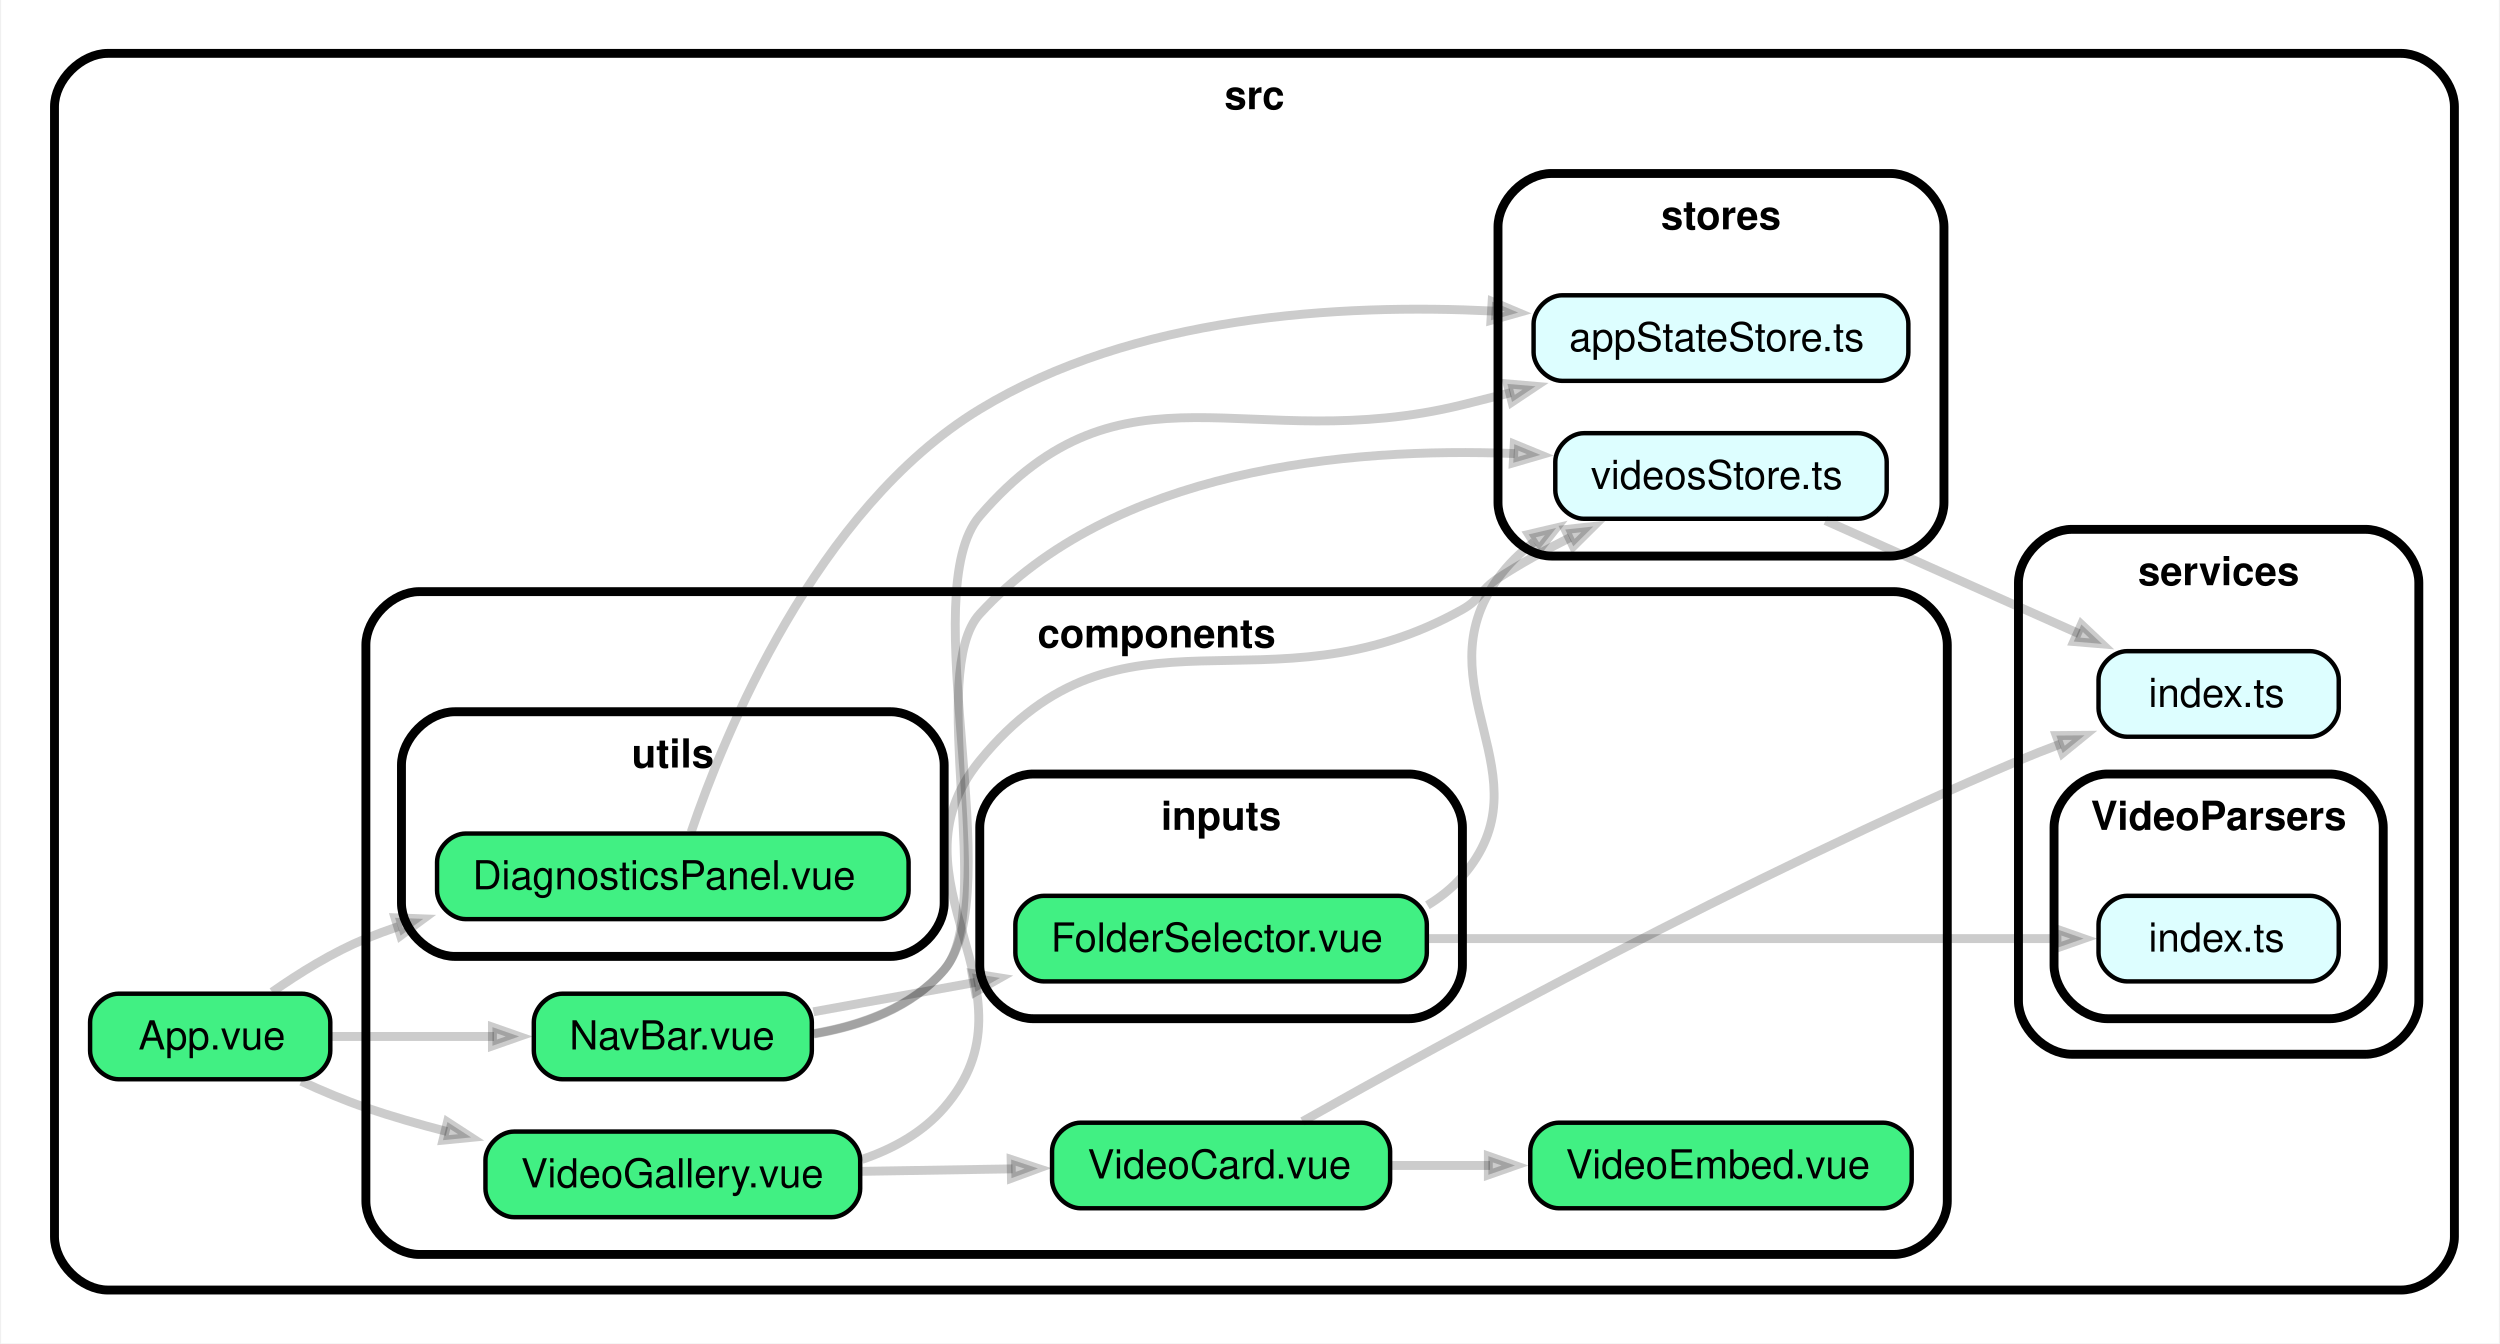
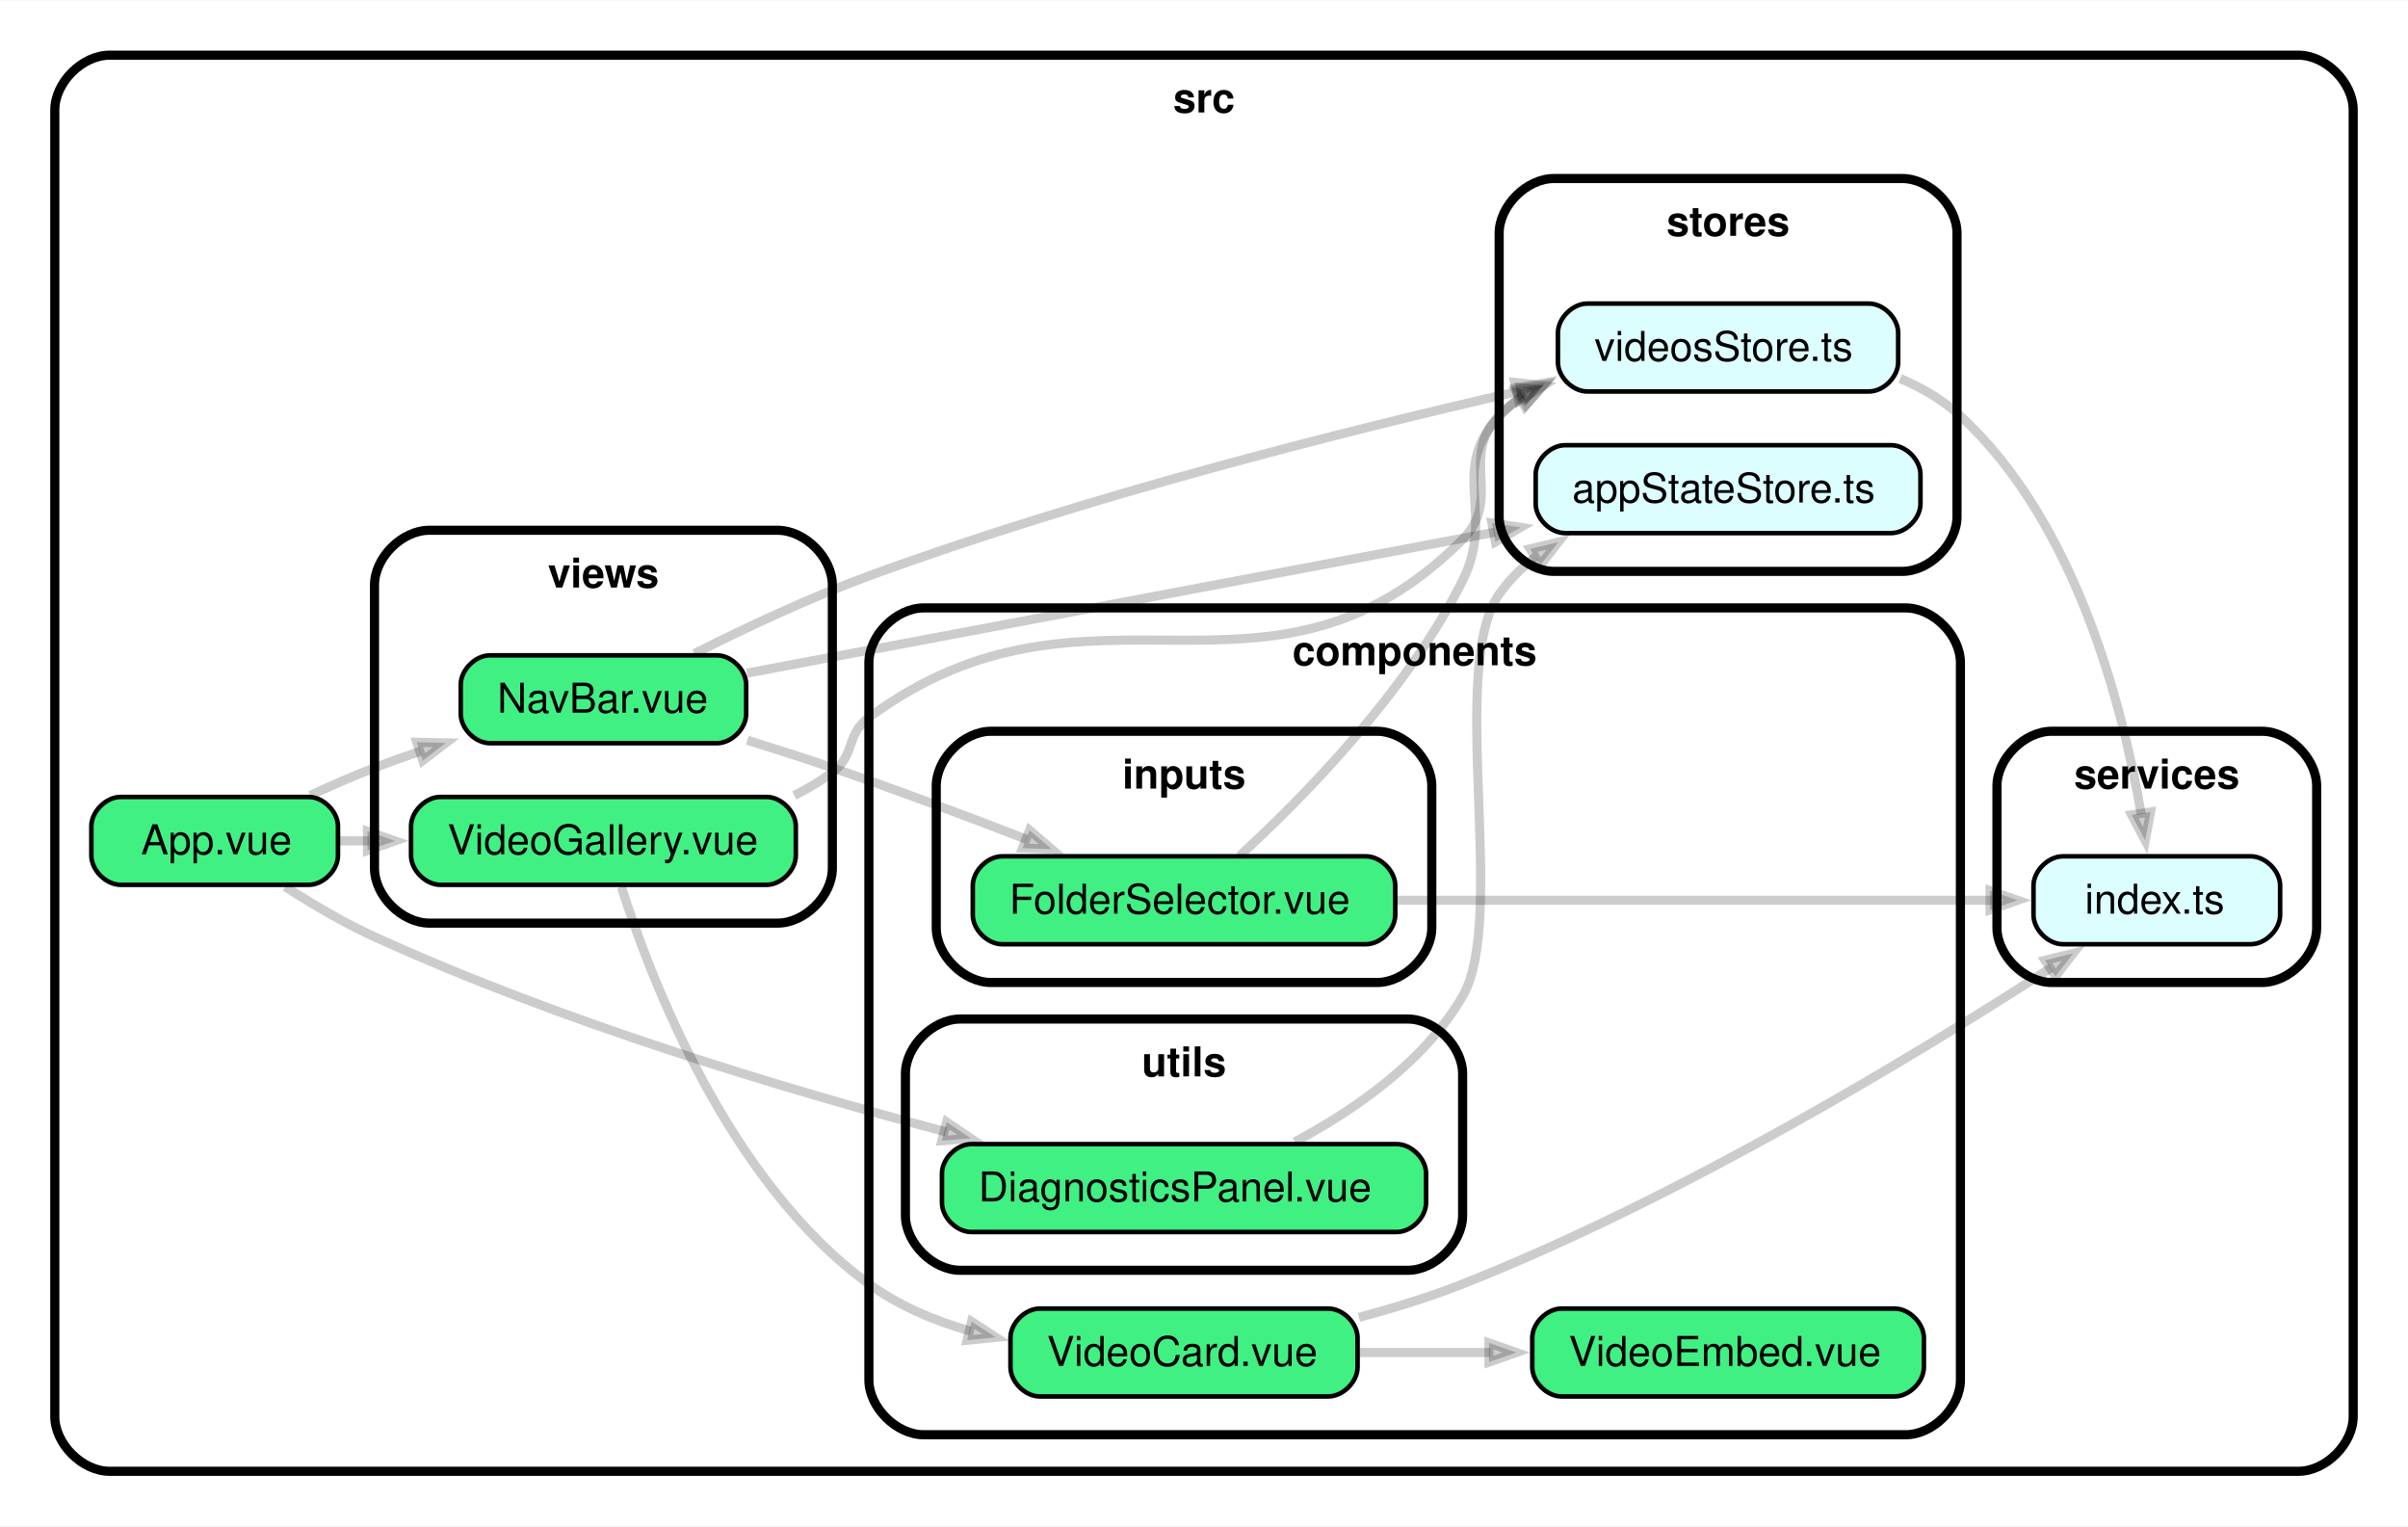
- <svg xmlns="http://www.w3.org/2000/svg" xmlns:xlink="http://www.w3.org/1999/xlink" width="562pt" height="302pt" viewBox="0.00 0.00 561.50 302.00">
-   <g id="graph0" class="graph" transform="scale(1 1) rotate(0) translate(4 298)">
-     <polygon fill="white" stroke="none" points="-4,4 -4,-298 557.5,-298 557.5,4 -4,4" />
+ <svg xmlns="http://www.w3.org/2000/svg" xmlns:xlink="http://www.w3.org/1999/xlink" width="527pt" height="334pt" viewBox="0.00 0.00 527.25 334.00">
+   <g id="graph0" class="graph" transform="scale(1 1) rotate(0) translate(4 330)">
+     <polygon fill="white" stroke="none" points="-4,4 -4,-330 523.25,-330 523.25,4 -4,4" />
    <g id="clust1" class="cluster">
-       <path fill="#ffffff" stroke="black" stroke-width="2" d="M20,-8C20,-8 535.5,-8 535.5,-8 541.5,-8 547.5,-14 547.5,-20 547.5,-20 547.5,-274 547.5,-274 547.5,-280 541.5,-286 535.5,-286 535.5,-286 20,-286 20,-286 14,-286 8,-280 8,-274 8,-274 8,-20 8,-20 8,-14 14,-8 20,-8" />
-       <text text-anchor="middle" x="277.75" y="-273.45" font-family="Helvetica,sans-Serif" font-weight="bold" font-size="9.00">src</text>
+       <path fill="#ffffff" stroke="black" stroke-width="2" d="M20,-8C20,-8 499.25,-8 499.25,-8 505.25,-8 511.25,-14 511.25,-20 511.25,-20 511.25,-306 511.25,-306 511.25,-312 505.25,-318 499.25,-318 499.25,-318 20,-318 20,-318 14,-318 8,-312 8,-306 8,-306 8,-20 8,-20 8,-14 14,-8 20,-8" />
+       <text text-anchor="middle" x="259.62" y="-305.45" font-family="Helvetica,sans-Serif" font-weight="bold" font-size="9.00">src</text>
    </g>
    <g id="clust2" class="cluster">
-       <path fill="#ffffff" stroke="black" stroke-width="2" d="M90,-16C90,-16 421.5,-16 421.5,-16 427.5,-16 433.5,-22 433.5,-28 433.5,-28 433.5,-153 433.5,-153 433.5,-159 427.5,-165 421.5,-165 421.5,-165 90,-165 90,-165 84,-165 78,-159 78,-153 78,-153 78,-28 78,-28 78,-22 84,-16 90,-16" />
-       <text text-anchor="middle" x="255.75" y="-152.45" font-family="Helvetica,sans-Serif" font-weight="bold" font-size="9.00">components</text>
+       <path fill="#ffffff" stroke="black" stroke-width="2" d="M198.25,-16C198.25,-16 413.25,-16 413.25,-16 419.25,-16 425.25,-22 425.25,-28 425.25,-28 425.25,-185 425.25,-185 425.25,-191 419.25,-197 413.25,-197 413.25,-197 198.25,-197 198.25,-197 192.25,-197 186.25,-191 186.25,-185 186.25,-185 186.25,-28 186.25,-28 186.25,-22 192.25,-16 198.25,-16" />
+       <text text-anchor="middle" x="305.75" y="-184.45" font-family="Helvetica,sans-Serif" font-weight="bold" font-size="9.00">components</text>
+     </g>
+     <g id="clust3" class="cluster">
+       <path fill="#ffffff" stroke="black" stroke-width="2" d="M213,-115C213,-115 297.5,-115 297.5,-115 303.5,-115 309.5,-121 309.5,-127 309.5,-127 309.5,-158 309.5,-158 309.5,-164 303.5,-170 297.5,-170 297.5,-170 213,-170 213,-170 207,-170 201,-164 201,-158 201,-158 201,-127 201,-127 201,-121 207,-115 213,-115" />
+       <text text-anchor="middle" x="255.25" y="-157.45" font-family="Helvetica,sans-Serif" font-weight="bold" font-size="9.00">inputs</text>
    </g>
    <g id="clust4" class="cluster">
-       <path fill="#ffffff" stroke="black" stroke-width="2" d="M98,-83C98,-83 196,-83 196,-83 202,-83 208,-89 208,-95 208,-95 208,-126 208,-126 208,-132 202,-138 196,-138 196,-138 98,-138 98,-138 92,-138 86,-132 86,-126 86,-126 86,-95 86,-95 86,-89 92,-83 98,-83" />
-       <text text-anchor="middle" x="147" y="-125.45" font-family="Helvetica,sans-Serif" font-weight="bold" font-size="9.00">utils</text>
-     </g>
-     <g id="clust3" class="cluster">
-       <path fill="#ffffff" stroke="black" stroke-width="2" d="M228,-69C228,-69 312.5,-69 312.5,-69 318.5,-69 324.5,-75 324.5,-81 324.5,-81 324.5,-112 324.5,-112 324.5,-118 318.5,-124 312.5,-124 312.5,-124 228,-124 228,-124 222,-124 216,-118 216,-112 216,-112 216,-81 216,-81 216,-75 222,-69 228,-69" />
-       <text text-anchor="middle" x="270.25" y="-111.45" font-family="Helvetica,sans-Serif" font-weight="bold" font-size="9.00">inputs</text>
+       <path fill="#ffffff" stroke="black" stroke-width="2" d="M206.25,-52C206.25,-52 304.25,-52 304.25,-52 310.25,-52 316.25,-58 316.25,-64 316.25,-64 316.25,-95 316.25,-95 316.25,-101 310.25,-107 304.25,-107 304.25,-107 206.25,-107 206.25,-107 200.25,-107 194.25,-101 194.25,-95 194.25,-95 194.25,-64 194.25,-64 194.25,-58 200.25,-52 206.25,-52" />
+       <text text-anchor="middle" x="255.25" y="-94.45" font-family="Helvetica,sans-Serif" font-weight="bold" font-size="9.00">utils</text>
    </g>
    <g id="clust5" class="cluster">
-       <path fill="#ffffff" stroke="black" stroke-width="2" d="M461.5,-61C461.5,-61 527.5,-61 527.5,-61 533.5,-61 539.5,-67 539.5,-73 539.5,-73 539.5,-167 539.5,-167 539.5,-173 533.5,-179 527.5,-179 527.5,-179 461.5,-179 461.5,-179 455.5,-179 449.5,-173 449.5,-167 449.5,-167 449.5,-73 449.5,-73 449.5,-67 455.5,-61 461.5,-61" />
-       <text text-anchor="middle" x="494.5" y="-166.45" font-family="Helvetica,sans-Serif" font-weight="bold" font-size="9.00">services</text>
+       <path fill="#ffffff" stroke="black" stroke-width="2" d="M445.25,-115C445.25,-115 491.25,-115 491.25,-115 497.25,-115 503.25,-121 503.25,-127 503.25,-127 503.25,-158 503.25,-158 503.25,-164 497.25,-170 491.25,-170 491.25,-170 445.25,-170 445.25,-170 439.25,-170 433.25,-164 433.25,-158 433.25,-158 433.25,-127 433.25,-127 433.25,-121 439.25,-115 445.25,-115" />
+       <text text-anchor="middle" x="468.25" y="-157.45" font-family="Helvetica,sans-Serif" font-weight="bold" font-size="9.00">services</text>
    </g>
    <g id="clust6" class="cluster">
-       <path fill="#ffffff" stroke="black" stroke-width="2" d="M469.5,-69C469.5,-69 519.5,-69 519.5,-69 525.5,-69 531.5,-75 531.5,-81 531.5,-81 531.5,-112 531.5,-112 531.5,-118 525.5,-124 519.5,-124 519.5,-124 469.5,-124 469.5,-124 463.5,-124 457.5,-118 457.5,-112 457.5,-112 457.5,-81 457.5,-81 457.5,-75 463.5,-69 469.5,-69" />
-       <text text-anchor="middle" x="494.5" y="-111.45" font-family="Helvetica,sans-Serif" font-weight="bold" font-size="9.00">VideoParsers</text>
+       <path fill="#ffffff" stroke="black" stroke-width="2" d="M336.25,-205C336.25,-205 412.5,-205 412.5,-205 418.5,-205 424.5,-211 424.5,-217 424.5,-217 424.5,-279 424.5,-279 424.5,-285 418.5,-291 412.5,-291 412.5,-291 336.25,-291 336.25,-291 330.25,-291 324.25,-285 324.25,-279 324.25,-279 324.25,-217 324.25,-217 324.25,-211 330.25,-205 336.25,-205" />
+       <text text-anchor="middle" x="374.38" y="-278.45" font-family="Helvetica,sans-Serif" font-weight="bold" font-size="9.00">stores</text>
    </g>
    <g id="clust7" class="cluster">
-       <path fill="#ffffff" stroke="black" stroke-width="2" d="M344.5,-173C344.5,-173 420.75,-173 420.75,-173 426.75,-173 432.75,-179 432.75,-185 432.75,-185 432.75,-247 432.75,-247 432.75,-253 426.75,-259 420.75,-259 420.75,-259 344.5,-259 344.5,-259 338.5,-259 332.5,-253 332.5,-247 332.5,-247 332.5,-185 332.5,-185 332.5,-179 338.5,-173 344.5,-173" />
-       <text text-anchor="middle" x="382.62" y="-246.45" font-family="Helvetica,sans-Serif" font-weight="bold" font-size="9.00">stores</text>
+       <path fill="#ffffff" stroke="black" stroke-width="2" d="M90,-128C90,-128 166.25,-128 166.25,-128 172.25,-128 178.25,-134 178.25,-140 178.25,-140 178.25,-202 178.25,-202 178.25,-208 172.25,-214 166.25,-214 166.25,-214 90,-214 90,-214 84,-214 78,-208 78,-202 78,-202 78,-140 78,-140 78,-134 84,-128 90,-128" />
+       <text text-anchor="middle" x="128.12" y="-201.45" font-family="Helvetica,sans-Serif" font-weight="bold" font-size="9.00">views</text>
    </g>
    <g id="node1" class="node">
      <g id="a_node1">
        <a xlink:href="src/App.vue" xlink:title="App.vue">
-           <path fill="#41f083" stroke="black" d="M63.58,-74.62C63.58,-74.62 22.42,-74.62 22.42,-74.62 19.21,-74.62 16,-71.42 16,-68.21 16,-68.21 16,-61.79 16,-61.79 16,-58.58 19.21,-55.38 22.42,-55.38 22.42,-55.38 63.58,-55.38 63.58,-55.38 66.79,-55.38 70,-58.58 70,-61.79 70,-61.79 70,-68.21 70,-68.21 70,-71.42 66.79,-74.62 63.58,-74.62" />
-           <text text-anchor="start" x="26.88" y="-62.08" font-family="Helvetica,sans-Serif" font-size="9.00">App.vue</text>
+           <path fill="#41f083" stroke="black" d="M63.58,-155.62C63.58,-155.62 22.42,-155.62 22.42,-155.62 19.21,-155.62 16,-152.42 16,-149.21 16,-149.21 16,-142.79 16,-142.79 16,-139.58 19.21,-136.38 22.42,-136.38 22.42,-136.38 63.58,-136.38 63.58,-136.38 66.79,-136.38 70,-139.58 70,-142.79 70,-142.79 70,-149.21 70,-149.21 70,-152.42 66.79,-155.62 63.58,-155.62" />
+           <text text-anchor="start" x="26.88" y="-143.07" font-family="Helvetica,sans-Serif" font-size="9.00">App.vue</text>
        </a>
      </g>
    </g>
    <g id="node2" class="node">
      <g id="a_node2">
-         <a xlink:href="src/components/NavBar.vue" xlink:title="NavBar.vue">
-           <path fill="#41f083" stroke="black" d="M171.83,-74.62C171.83,-74.62 122.17,-74.62 122.17,-74.62 118.96,-74.62 115.75,-71.42 115.75,-68.21 115.75,-68.21 115.75,-61.79 115.75,-61.79 115.75,-58.58 118.96,-55.38 122.17,-55.38 122.17,-55.38 171.83,-55.38 171.83,-55.38 175.04,-55.38 178.25,-58.58 178.25,-61.79 178.25,-61.79 178.25,-68.21 178.25,-68.21 178.25,-71.42 175.04,-74.62 171.83,-74.62" />
-           <text text-anchor="start" x="123.75" y="-62.08" font-family="Helvetica,sans-Serif" font-size="9.00">NavBar.vue</text>
+         <a xlink:href="src/components/utils/DiagnosticsPanel.vue" xlink:title="DiagnosticsPanel.vue">
+           <path fill="#41f083" stroke="black" d="M301.83,-79.62C301.83,-79.62 208.67,-79.62 208.67,-79.62 205.46,-79.62 202.25,-76.42 202.25,-73.21 202.25,-73.21 202.25,-66.79 202.25,-66.79 202.25,-63.58 205.46,-60.38 208.67,-60.38 208.67,-60.38 301.83,-60.38 301.83,-60.38 305.04,-60.38 308.25,-63.58 308.25,-66.79 308.25,-66.79 308.25,-73.21 308.25,-73.21 308.25,-76.42 305.04,-79.62 301.83,-79.62" />
+           <text text-anchor="start" x="210.25" y="-67.08" font-family="Helvetica,sans-Serif" font-size="9.00">DiagnosticsPanel.vue</text>
        </a>
      </g>
    </g>
    <g id="edge1" class="edge">
-       <path fill="none" stroke="#000000" stroke-width="2" stroke-opacity="0.2" d="M70.27,-65C81.38,-65 94.56,-65 106.79,-65" />
-       <polygon fill="#000000" fill-opacity="0.2" stroke="#000000" stroke-width="2" stroke-opacity="0.2" points="106.45,-67.1 112.45,-65 106.45,-62.9 106.45,-67.1" />
+       <path fill="none" stroke="#000000" stroke-width="2" stroke-opacity="0.2" d="M58.45,-135.96C64.33,-132.18 71.31,-128.05 78,-125 118.63,-106.47 167.25,-91.82 203.11,-82.31" />
+       <polygon fill="#000000" fill-opacity="0.2" stroke="#000000" stroke-width="2" stroke-opacity="0.2" points="203.28,-84.44 208.56,-80.89 202.22,-80.37 203.28,-84.44" />
    </g>
    <g id="node3" class="node">
      <g id="a_node3">
-         <a xlink:href="src/components/utils/DiagnosticsPanel.vue" xlink:title="DiagnosticsPanel.vue">
-           <path fill="#41f083" stroke="black" d="M193.58,-110.62C193.58,-110.62 100.42,-110.62 100.42,-110.62 97.21,-110.62 94,-107.42 94,-104.21 94,-104.21 94,-97.79 94,-97.79 94,-94.58 97.21,-91.38 100.42,-91.38 100.42,-91.38 193.58,-91.38 193.58,-91.38 196.79,-91.38 200,-94.58 200,-97.79 200,-97.79 200,-104.21 200,-104.21 200,-107.42 196.79,-110.62 193.58,-110.62" />
-           <text text-anchor="start" x="102" y="-98.08" font-family="Helvetica,sans-Serif" font-size="9.00">DiagnosticsPanel.vue</text>
+         <a xlink:href="src/views/NavBar.vue" xlink:title="NavBar.vue">
+           <path fill="#41f083" stroke="black" d="M152.96,-186.62C152.96,-186.62 103.29,-186.62 103.29,-186.62 100.08,-186.62 96.88,-183.42 96.88,-180.21 96.88,-180.21 96.88,-173.79 96.88,-173.79 96.88,-170.58 100.08,-167.38 103.29,-167.38 103.29,-167.38 152.96,-167.38 152.96,-167.38 156.17,-167.38 159.38,-170.58 159.38,-173.79 159.38,-173.79 159.38,-180.21 159.38,-180.21 159.38,-183.42 156.17,-186.62 152.96,-186.62" />
+           <text text-anchor="start" x="104.88" y="-174.07" font-family="Helvetica,sans-Serif" font-size="9.00">NavBar.vue</text>
        </a>
      </g>
    </g>
    <g id="edge2" class="edge">
-       <path fill="none" stroke="#000000" stroke-width="2" stroke-opacity="0.2" d="M56.93,-74.99C63.03,-79.27 70.58,-83.96 78,-87 80.35,-87.96 82.78,-88.86 85.25,-89.7" />
-       <polygon fill="#000000" fill-opacity="0.2" stroke="#000000" stroke-width="2" stroke-opacity="0.2" points="84.55,-91.68 90.9,-91.44 85.79,-87.67 84.55,-91.68" />
+       <path fill="none" stroke="#000000" stroke-width="2" stroke-opacity="0.2" d="M63.93,-155.96C68.5,-158.08 73.37,-160.22 78,-162 81.23,-163.25 84.61,-164.46 88.02,-165.62" />
+       <polygon fill="#000000" fill-opacity="0.2" stroke="#000000" stroke-width="2" stroke-opacity="0.2" points="87.26,-167.58 93.62,-167.45 88.57,-163.59 87.26,-167.58" />
    </g>
    <g id="node4" class="node">
      <g id="a_node4">
-         <a xlink:href="src/components/VideoGallery.vue" xlink:title="VideoGallery.vue">
-           <path fill="#41f083" stroke="black" d="M182.71,-43.62C182.71,-43.62 111.29,-43.62 111.29,-43.62 108.08,-43.62 104.88,-40.42 104.88,-37.21 104.88,-37.21 104.88,-30.79 104.88,-30.79 104.88,-27.58 108.08,-24.38 111.29,-24.38 111.29,-24.38 182.71,-24.38 182.71,-24.38 185.92,-24.38 189.12,-27.58 189.12,-30.79 189.12,-30.79 189.12,-37.21 189.12,-37.21 189.12,-40.42 185.92,-43.62 182.71,-43.62" />
-           <text text-anchor="start" x="112.88" y="-31.07" font-family="Helvetica,sans-Serif" font-size="9.00">VideoGallery.vue</text>
+         <a xlink:href="src/views/VideoGallery.vue" xlink:title="VideoGallery.vue">
+           <path fill="#41f083" stroke="black" d="M163.83,-155.62C163.83,-155.62 92.42,-155.62 92.42,-155.62 89.21,-155.62 86,-152.42 86,-149.21 86,-149.21 86,-142.79 86,-142.79 86,-139.58 89.21,-136.38 92.42,-136.38 92.42,-136.38 163.83,-136.38 163.83,-136.38 167.04,-136.38 170.25,-139.58 170.25,-142.79 170.25,-142.79 170.25,-149.21 170.25,-149.21 170.25,-152.42 167.04,-155.62 163.83,-155.62" />
+           <text text-anchor="start" x="94" y="-143.07" font-family="Helvetica,sans-Serif" font-size="9.00">VideoGallery.vue</text>
        </a>
      </g>
    </g>
    <g id="edge3" class="edge">
-       <path fill="none" stroke="#000000" stroke-width="2" stroke-opacity="0.2" d="M63.47,-54.93C68.15,-52.77 73.18,-50.64 78,-49 83.82,-47.02 90.01,-45.23 96.2,-43.64" />
-       <polygon fill="#000000" fill-opacity="0.2" stroke="#000000" stroke-width="2" stroke-opacity="0.2" points="96.33,-45.77 101.66,-42.31 95.33,-41.69 96.33,-45.77" />
+       <path fill="none" stroke="#000000" stroke-width="2" stroke-opacity="0.2" d="M70.3,-146C72.42,-146 74.61,-146 76.83,-146" />
+       <polygon fill="#000000" fill-opacity="0.2" stroke="#000000" stroke-width="2" stroke-opacity="0.2" points="76.47,-148.1 82.47,-146 76.47,-143.9 76.47,-148.1" />
+     </g>
+     <g id="node10" class="node">
+       <g id="a_node10">
+         <a xlink:href="src/stores/appStateStore.ts" xlink:title="appStateStore.ts">
+           <path fill="#ddfeff" stroke="black" d="M410.08,-232.62C410.08,-232.62 338.67,-232.62 338.67,-232.62 335.46,-232.62 332.25,-229.42 332.25,-226.21 332.25,-226.21 332.25,-219.79 332.25,-219.79 332.25,-216.58 335.46,-213.38 338.67,-213.38 338.67,-213.38 410.08,-213.38 410.08,-213.38 413.29,-213.38 416.5,-216.58 416.5,-219.79 416.5,-219.79 416.5,-226.21 416.5,-226.21 416.5,-229.42 413.29,-232.62 410.08,-232.62" />
+           <text text-anchor="start" x="340.25" y="-220.07" font-family="Helvetica,sans-Serif" font-size="9.00">appStateStore.ts</text>
+         </a>
+       </g>
+     </g>
+     <g id="edge8" class="edge">
+       <path fill="none" stroke="#000000" stroke-width="2" stroke-opacity="0.2" d="M279.52,-80.12C292.62,-87.09 307.96,-97.7 316.25,-112 326.1,-128.99 312.97,-183.93 324.25,-200 326.44,-203.12 329.17,-205.83 332.21,-208.18" />
+       <polygon fill="#000000" fill-opacity="0.2" stroke="#000000" stroke-width="2" stroke-opacity="0.2" points="331.03,-209.92 337.21,-211.4 333.3,-206.39 331.03,-209.92" />
+     </g>
+     <g id="node8" class="node">
+       <g id="a_node8">
+         <a xlink:href="src/components/inputs/FolderSelector.vue" xlink:title="FolderSelector.vue">
+           <path fill="#41f083" stroke="black" d="M295.08,-142.62C295.08,-142.62 215.42,-142.62 215.42,-142.62 212.21,-142.62 209,-139.42 209,-136.21 209,-136.21 209,-129.79 209,-129.79 209,-126.58 212.21,-123.38 215.42,-123.38 215.42,-123.38 295.08,-123.38 295.08,-123.38 298.29,-123.38 301.5,-126.58 301.5,-129.79 301.5,-129.79 301.5,-136.21 301.5,-136.21 301.5,-139.42 298.29,-142.62 295.08,-142.62" />
+           <text text-anchor="start" x="217" y="-130.07" font-family="Helvetica,sans-Serif" font-size="9.00">FolderSelector.vue</text>
+         </a>
+       </g>
+     </g>
+     <g id="edge10" class="edge">
+       <path fill="none" stroke="#000000" stroke-width="2" stroke-opacity="0.2" d="M159.63,-168.04C165.82,-166.12 172.26,-164.05 178.25,-162 192.28,-157.19 207.58,-151.45 220.76,-146.34" />
+       <polygon fill="#000000" fill-opacity="0.2" stroke="#000000" stroke-width="2" stroke-opacity="0.2" points="221.43,-148.34 226.25,-144.2 219.9,-144.42 221.43,-148.34" />
+     </g>
+     <g id="node9" class="node">
+       <g id="a_node9">
+         <a xlink:href="src/stores/videosStore.ts" xlink:title="videosStore.ts">
+           <path fill="#ddfeff" stroke="black" d="M405.21,-263.62C405.21,-263.62 343.54,-263.62 343.54,-263.62 340.33,-263.62 337.12,-260.42 337.12,-257.21 337.12,-257.21 337.12,-250.79 337.12,-250.79 337.12,-247.58 340.33,-244.38 343.54,-244.38 343.54,-244.38 405.21,-244.38 405.21,-244.38 408.42,-244.38 411.62,-247.58 411.62,-250.79 411.62,-250.79 411.62,-257.21 411.62,-257.21 411.62,-260.42 408.42,-263.62 405.21,-263.62" />
+           <text text-anchor="start" x="345.12" y="-251.07" font-family="Helvetica,sans-Serif" font-size="9.00">videosStore.ts</text>
+         </a>
+       </g>
+     </g>
+     <g id="edge12" class="edge">
+       <path fill="none" stroke="#000000" stroke-width="2" stroke-opacity="0.2" d="M148.06,-187.01C159.01,-192.52 173.17,-199.21 186.25,-204 233.8,-221.43 290.17,-235.66 328.52,-244.42" />
+       <polygon fill="#000000" fill-opacity="0.2" stroke="#000000" stroke-width="2" stroke-opacity="0.2" points="327.63,-246.37 333.95,-245.64 328.56,-242.27 327.63,-246.37" />
+     </g>
+     <g id="edge11" class="edge">
+       <path fill="none" stroke="#000000" stroke-width="2" stroke-opacity="0.2" d="M159.57,-182.73C200.58,-190.46 274.12,-204.31 323.33,-213.58" />
+       <polygon fill="#000000" fill-opacity="0.2" stroke="#000000" stroke-width="2" stroke-opacity="0.2" points="322.66,-215.59 328.94,-214.63 323.44,-211.46 322.66,-215.59" />
    </g>
    <g id="node5" class="node">
      <g id="a_node5">
-         <a xlink:href="src/components/inputs/FolderSelector.vue" xlink:title="FolderSelector.vue">
-           <path fill="#41f083" stroke="black" d="M310.08,-96.62C310.08,-96.62 230.42,-96.62 230.42,-96.62 227.21,-96.62 224,-93.42 224,-90.21 224,-90.21 224,-83.79 224,-83.79 224,-80.58 227.21,-77.38 230.42,-77.38 230.42,-77.38 310.08,-77.38 310.08,-77.38 313.29,-77.38 316.5,-80.58 316.5,-83.79 316.5,-83.79 316.5,-90.21 316.5,-90.21 316.5,-93.42 313.29,-96.62 310.08,-96.62" />
-           <text text-anchor="start" x="232" y="-84.08" font-family="Helvetica,sans-Serif" font-size="9.00">FolderSelector.vue</text>
+         <a xlink:href="src/components/VideoCard.vue" xlink:title="VideoCard.vue">
+           <path fill="#41f083" stroke="black" d="M286.83,-43.62C286.83,-43.62 223.67,-43.62 223.67,-43.62 220.46,-43.62 217.25,-40.42 217.25,-37.21 217.25,-37.21 217.25,-30.79 217.25,-30.79 217.25,-27.58 220.46,-24.38 223.67,-24.38 223.67,-24.38 286.83,-24.38 286.83,-24.38 290.04,-24.38 293.25,-27.58 293.25,-30.79 293.25,-30.79 293.25,-37.21 293.25,-37.21 293.25,-40.42 290.04,-43.62 286.83,-43.62" />
+           <text text-anchor="start" x="225.25" y="-31.07" font-family="Helvetica,sans-Serif" font-size="9.00">VideoCard.vue</text>
+         </a>
+       </g>
+     </g>
+     <g id="edge13" class="edge">
+       <path fill="none" stroke="#000000" stroke-width="2" stroke-opacity="0.2" d="M132.06,-135.92C138.41,-115.95 155.41,-71.39 186.25,-49 192.79,-44.25 200.55,-40.96 208.44,-38.69" />
+       <polygon fill="#000000" fill-opacity="0.2" stroke="#000000" stroke-width="2" stroke-opacity="0.2" points="208.74,-40.78 214.07,-37.32 207.75,-36.7 208.74,-40.78" />
+     </g>
+     <g id="edge14" class="edge">
+       <path fill="none" stroke="#000000" stroke-width="2" stroke-opacity="0.2" d="M169.9,-155.95C172.85,-157.41 175.67,-159.08 178.25,-161 183.39,-164.83 181.1,-169.19 186.25,-173 234.74,-208.88 273.67,-169.27 316.25,-212 325.08,-220.86 315.44,-230.11 324.25,-239 325.68,-240.44 327.24,-241.74 328.9,-242.92" />
+       <polygon fill="#000000" fill-opacity="0.2" stroke="#000000" stroke-width="2" stroke-opacity="0.2" points="327.82,-244.72 334.08,-245.84 329.88,-241.06 327.82,-244.72" />
+     </g>
+     <g id="node6" class="node">
+       <g id="a_node6">
+         <a xlink:href="src/components/VideoEmbed.vue" xlink:title="VideoEmbed.vue">
+           <path fill="#41f083" stroke="black" d="M410.83,-43.62C410.83,-43.62 337.92,-43.62 337.92,-43.62 334.71,-43.62 331.5,-40.42 331.5,-37.21 331.5,-37.21 331.5,-30.79 331.5,-30.79 331.5,-27.58 334.71,-24.38 337.92,-24.38 337.92,-24.38 410.83,-24.38 410.83,-24.38 414.04,-24.38 417.25,-27.58 417.25,-30.79 417.25,-30.79 417.25,-37.21 417.25,-37.21 417.25,-40.42 414.04,-43.62 410.83,-43.62" />
+           <text text-anchor="start" x="339.5" y="-31.07" font-family="Helvetica,sans-Serif" font-size="9.00">VideoEmbed.vue</text>
        </a>
      </g>
    </g>
    <g id="edge4" class="edge">
-       <path fill="none" stroke="#000000" stroke-width="2" stroke-opacity="0.2" d="M178.6,-70.55C189.65,-72.56 202.5,-74.89 214.97,-77.15" />
-       <polygon fill="#000000" fill-opacity="0.2" stroke="#000000" stroke-width="2" stroke-opacity="0.2" points="214.27,-79.16 220.55,-78.16 215.02,-75.03 214.27,-79.16" />
+       <path fill="none" stroke="#000000" stroke-width="2" stroke-opacity="0.2" d="M293.63,-34C302.75,-34 312.67,-34 322.31,-34" />
+       <polygon fill="#000000" fill-opacity="0.2" stroke="#000000" stroke-width="2" stroke-opacity="0.2" points="322.03,-36.1 328.03,-34 322.03,-31.9 322.03,-36.1" />
    </g>
-     <g id="node6" class="node">
-       <g id="a_node6">
-         <a xlink:href="src/stores/appStateStore.ts" xlink:title="appStateStore.ts">
-           <path fill="#ddfeff" stroke="black" d="M418.33,-231.62C418.33,-231.62 346.92,-231.62 346.92,-231.62 343.71,-231.62 340.5,-228.42 340.5,-225.21 340.5,-225.21 340.5,-218.79 340.5,-218.79 340.5,-215.58 343.71,-212.38 346.92,-212.38 346.92,-212.38 418.33,-212.38 418.33,-212.38 421.54,-212.38 424.75,-215.58 424.75,-218.79 424.75,-218.79 424.75,-225.21 424.75,-225.21 424.75,-228.42 421.54,-231.62 418.33,-231.62" />
-           <text text-anchor="start" x="348.5" y="-219.07" font-family="Helvetica,sans-Serif" font-size="9.00">appStateStore.ts</text>
+     <g id="node7" class="node">
+       <g id="a_node7">
+         <a xlink:href="src/services/index.ts" xlink:title="index.ts">
+           <path fill="#ddfeff" stroke="black" d="M488.83,-142.62C488.83,-142.62 447.67,-142.62 447.67,-142.62 444.46,-142.62 441.25,-139.42 441.25,-136.21 441.25,-136.21 441.25,-129.79 441.25,-129.79 441.25,-126.58 444.46,-123.38 447.67,-123.38 447.67,-123.38 488.83,-123.38 488.83,-123.38 492.04,-123.38 495.25,-126.58 495.25,-129.79 495.25,-129.79 495.25,-136.21 495.25,-136.21 495.25,-139.42 492.04,-142.62 488.83,-142.62" />
+           <text text-anchor="start" x="452.5" y="-130.07" font-family="Helvetica,sans-Serif" font-size="9.00">index.ts</text>
        </a>
      </g>
    </g>
    <g id="edge5" class="edge">
-       <path fill="none" stroke="#000000" stroke-width="2" stroke-opacity="0.2" d="M178.71,-65.57C189.53,-67.4 200.79,-71.47 208,-80 222.68,-97.36 201.16,-164.78 216,-182 248.31,-219.49 276.45,-195.16 324.5,-207 328.03,-207.87 331.67,-208.79 335.34,-209.72" />
-       <polygon fill="#000000" fill-opacity="0.2" stroke="#000000" stroke-width="2" stroke-opacity="0.2" points="334.61,-211.7 340.94,-211.16 335.65,-207.63 334.61,-211.7" />
-     </g>
-     <g id="node7" class="node">
-       <g id="a_node7">
-         <a xlink:href="src/stores/videosStore.ts" xlink:title="videosStore.ts">
-           <path fill="#ddfeff" stroke="black" d="M413.46,-200.62C413.46,-200.62 351.79,-200.62 351.79,-200.62 348.58,-200.62 345.38,-197.42 345.38,-194.21 345.38,-194.21 345.38,-187.79 345.38,-187.79 345.38,-184.58 348.58,-181.38 351.79,-181.38 351.79,-181.38 413.46,-181.38 413.46,-181.38 416.67,-181.38 419.88,-184.58 419.88,-187.79 419.88,-187.79 419.88,-194.21 419.88,-194.21 419.88,-197.42 416.67,-200.62 413.46,-200.62" />
-           <text text-anchor="start" x="353.38" y="-188.07" font-family="Helvetica,sans-Serif" font-size="9.00">videosStore.ts</text>
-         </a>
-       </g>
+       <path fill="none" stroke="#000000" stroke-width="2" stroke-opacity="0.2" d="M293.54,-41.7C301.17,-43.73 309.06,-46.16 316.25,-49 364.45,-68.05 416.36,-99.64 445.02,-118.17" />
+       <polygon fill="#000000" fill-opacity="0.2" stroke="#000000" stroke-width="2" stroke-opacity="0.2" points="443.76,-119.86 449.94,-121.38 446.06,-116.34 443.76,-119.86" />
    </g>
    <g id="edge6" class="edge">
-       <path fill="none" stroke="#000000" stroke-width="2" stroke-opacity="0.2" d="M178.62,-65.65C189.43,-67.49 200.7,-71.55 208,-80 219.68,-93.52 203.92,-146.84 216,-160 245.95,-192.62 298.38,-197.5 336.24,-196.04" />
-       <polygon fill="#000000" fill-opacity="0.2" stroke="#000000" stroke-width="2" stroke-opacity="0.2" points="336.15,-198.15 342.03,-195.74 335.93,-193.96 336.15,-198.15" />
+       <path fill="none" stroke="#000000" stroke-width="2" stroke-opacity="0.2" d="M301.77,-133C340.86,-133 396.4,-133 432.13,-133" />
+       <polygon fill="#000000" fill-opacity="0.2" stroke="#000000" stroke-width="2" stroke-opacity="0.2" points="431.74,-135.1 437.74,-133 431.74,-130.9 431.74,-135.1" />
    </g>
-     <g id="edge13" class="edge">
-       <path fill="none" stroke="#000000" stroke-width="2" stroke-opacity="0.2" d="M151.12,-110.96C158.46,-132.56 179.07,-183.55 216,-206 250.48,-226.96 296.63,-229.81 331.46,-228.07" />
-       <polygon fill="#000000" fill-opacity="0.2" stroke="#000000" stroke-width="2" stroke-opacity="0.2" points="331.18,-230.2 337.04,-227.73 330.92,-226 331.18,-230.2" />
-     </g>
-     <g id="edge10" class="edge">
-       <path fill="none" stroke="#000000" stroke-width="2" stroke-opacity="0.2" d="M189.51,-37.36C196.55,-39.73 203.15,-43.4 208,-49 230.82,-75.34 193.96,-100.01 216,-127 247.96,-166.15 280.43,-136.28 324.5,-161 328.62,-163.31 328.54,-165.42 332.5,-168 337.53,-171.29 343.11,-174.36 348.65,-177.13" />
-       <polygon fill="#000000" fill-opacity="0.2" stroke="#000000" stroke-width="2" stroke-opacity="0.2" points="347.61,-178.96 353.93,-179.65 349.42,-175.17 347.61,-178.96" />
-     </g>
-     <g id="node8" class="node">
-       <g id="a_node8">
-         <a xlink:href="src/components/VideoCard.vue" xlink:title="VideoCard.vue">
-           <path fill="#41f083" stroke="black" d="M301.83,-45.62C301.83,-45.62 238.67,-45.62 238.67,-45.62 235.46,-45.62 232.25,-42.42 232.25,-39.21 232.25,-39.21 232.25,-32.79 232.25,-32.79 232.25,-29.58 235.46,-26.38 238.67,-26.38 238.67,-26.38 301.83,-26.38 301.83,-26.38 305.04,-26.38 308.25,-29.58 308.25,-32.79 308.25,-32.79 308.25,-39.21 308.25,-39.21 308.25,-42.42 305.04,-45.62 301.83,-45.62" />
-           <text text-anchor="start" x="240.25" y="-33.08" font-family="Helvetica,sans-Serif" font-size="9.00">VideoCard.vue</text>
-         </a>
-       </g>
+     <g id="edge7" class="edge">
+       <path fill="none" stroke="#000000" stroke-width="2" stroke-opacity="0.2" d="M267.41,-142.71C281.09,-155.24 303.94,-178.38 316.25,-203 323.58,-217.66 313.12,-226.97 324.25,-239 325.79,-240.66 327.5,-242.14 329.34,-243.46" />
+       <polygon fill="#000000" fill-opacity="0.2" stroke="#000000" stroke-width="2" stroke-opacity="0.2" points="328.08,-245.16 334.34,-246.28 330.15,-241.5 328.08,-245.16" />
    </g>
    <g id="edge9" class="edge">
-       <path fill="none" stroke="#000000" stroke-width="2" stroke-opacity="0.2" d="M189.39,-34.68C200.32,-34.86 212.19,-35.06 223.35,-35.24" />
-       <polygon fill="#000000" fill-opacity="0.2" stroke="#000000" stroke-width="2" stroke-opacity="0.2" points="223.05,-37.34 229.09,-35.34 223.12,-33.14 223.05,-37.34" />
-     </g>
-     <g id="edge12" class="edge">
-       <path fill="none" stroke="#000000" stroke-width="2" stroke-opacity="0.2" d="M316.63,-94.5C319.56,-96.26 322.24,-98.4 324.5,-101 344.19,-123.62 314.93,-143.7 332.5,-168 334.73,-171.09 337.49,-173.78 340.55,-176.12" />
-       <polygon fill="#000000" fill-opacity="0.2" stroke="#000000" stroke-width="2" stroke-opacity="0.2" points="339.39,-177.87 345.58,-179.32 341.65,-174.33 339.39,-177.87" />
-     </g>
-     <g id="node11" class="node">
-       <g id="a_node11">
-         <a xlink:href="src/services/VideoParsers/index.ts" xlink:title="index.ts">
-           <path fill="#ddfeff" stroke="black" d="M515.08,-96.62C515.08,-96.62 473.92,-96.62 473.92,-96.62 470.71,-96.62 467.5,-93.42 467.5,-90.21 467.5,-90.21 467.5,-83.79 467.5,-83.79 467.5,-80.58 470.71,-77.38 473.92,-77.38 473.92,-77.38 515.08,-77.38 515.08,-77.38 518.29,-77.38 521.5,-80.58 521.5,-83.79 521.5,-83.79 521.5,-90.21 521.5,-90.21 521.5,-93.42 518.29,-96.62 515.08,-96.62" />
-           <text text-anchor="start" x="478.75" y="-84.08" font-family="Helvetica,sans-Serif" font-size="9.00">index.ts</text>
-         </a>
-       </g>
-     </g>
-     <g id="edge11" class="edge">
-       <path fill="none" stroke="#000000" stroke-width="2" stroke-opacity="0.2" d="M316.76,-87C358.73,-87 420.16,-87 458.44,-87" />
-       <polygon fill="#000000" fill-opacity="0.2" stroke="#000000" stroke-width="2" stroke-opacity="0.2" points="458.15,-89.1 464.15,-87 458.15,-84.9 458.15,-89.1" />
-     </g>
-     <g id="node10" class="node">
-       <g id="a_node10">
-         <a xlink:href="src/services/index.ts" xlink:title="index.ts">
-           <path fill="#ddfeff" stroke="black" d="M515.08,-151.62C515.08,-151.62 473.92,-151.62 473.92,-151.62 470.71,-151.62 467.5,-148.42 467.5,-145.21 467.5,-145.21 467.5,-138.79 467.5,-138.79 467.5,-135.58 470.71,-132.38 473.92,-132.38 473.92,-132.38 515.08,-132.38 515.08,-132.38 518.29,-132.38 521.5,-135.58 521.5,-138.79 521.5,-138.79 521.5,-145.21 521.5,-145.21 521.5,-148.42 518.29,-151.62 515.08,-151.62" />
-           <text text-anchor="start" x="478.75" y="-139.07" font-family="Helvetica,sans-Serif" font-size="9.00">index.ts</text>
-         </a>
-       </g>
-     </g>
-     <g id="edge14" class="edge">
-       <path fill="none" stroke="#000000" stroke-width="2" stroke-opacity="0.2" d="M406.12,-180.97C422.57,-173.63 445.05,-163.61 463.09,-155.56" />
-       <polygon fill="#000000" fill-opacity="0.2" stroke="#000000" stroke-width="2" stroke-opacity="0.2" points="463.64,-157.62 468.27,-153.25 461.93,-153.78 463.64,-157.62" />
-     </g>
-     <g id="node9" class="node">
-       <g id="a_node9">
-         <a xlink:href="src/components/VideoEmbed.vue" xlink:title="VideoEmbed.vue">
-           <path fill="#41f083" stroke="black" d="M419.08,-45.62C419.08,-45.62 346.17,-45.62 346.17,-45.62 342.96,-45.62 339.75,-42.42 339.75,-39.21 339.75,-39.21 339.75,-32.79 339.75,-32.79 339.75,-29.58 342.96,-26.38 346.17,-26.38 346.17,-26.38 419.08,-26.38 419.08,-26.38 422.29,-26.38 425.5,-29.58 425.5,-32.79 425.5,-32.79 425.5,-39.21 425.5,-39.21 425.5,-42.42 422.29,-45.62 419.08,-45.62" />
-           <text text-anchor="start" x="347.75" y="-33.08" font-family="Helvetica,sans-Serif" font-size="9.00">VideoEmbed.vue</text>
-         </a>
-       </g>
-     </g>
-     <g id="edge7" class="edge">
-       <path fill="none" stroke="#000000" stroke-width="2" stroke-opacity="0.2" d="M308.62,-36C315.72,-36 323.26,-36 330.7,-36" />
-       <polygon fill="#000000" fill-opacity="0.2" stroke="#000000" stroke-width="2" stroke-opacity="0.2" points="330.33,-38.1 336.33,-36 330.33,-33.9 330.33,-38.1" />
-     </g>
-     <g id="edge8" class="edge">
-       <path fill="none" stroke="#000000" stroke-width="2" stroke-opacity="0.2" d="M288.56,-45.9C319.96,-63.61 388.7,-101.27 449.5,-127 452.5,-128.27 455.65,-129.51 458.83,-130.7" />
-       <polygon fill="#000000" fill-opacity="0.2" stroke="#000000" stroke-width="2" stroke-opacity="0.2" points="458,-132.64 464.36,-132.7 459.43,-128.69 458,-132.64" />
+       <path fill="none" stroke="#000000" stroke-width="2" stroke-opacity="0.2" d="M412.05,-247.22C416.88,-245.16 421.45,-242.49 425.25,-239 450.49,-215.82 460.8,-175.5 464.83,-151.84" />
+       <polygon fill="#000000" fill-opacity="0.2" stroke="#000000" stroke-width="2" stroke-opacity="0.2" points="466.88,-152.33 465.71,-146.09 462.73,-151.7 466.88,-152.33" />
    </g>
  </g>
</svg>
